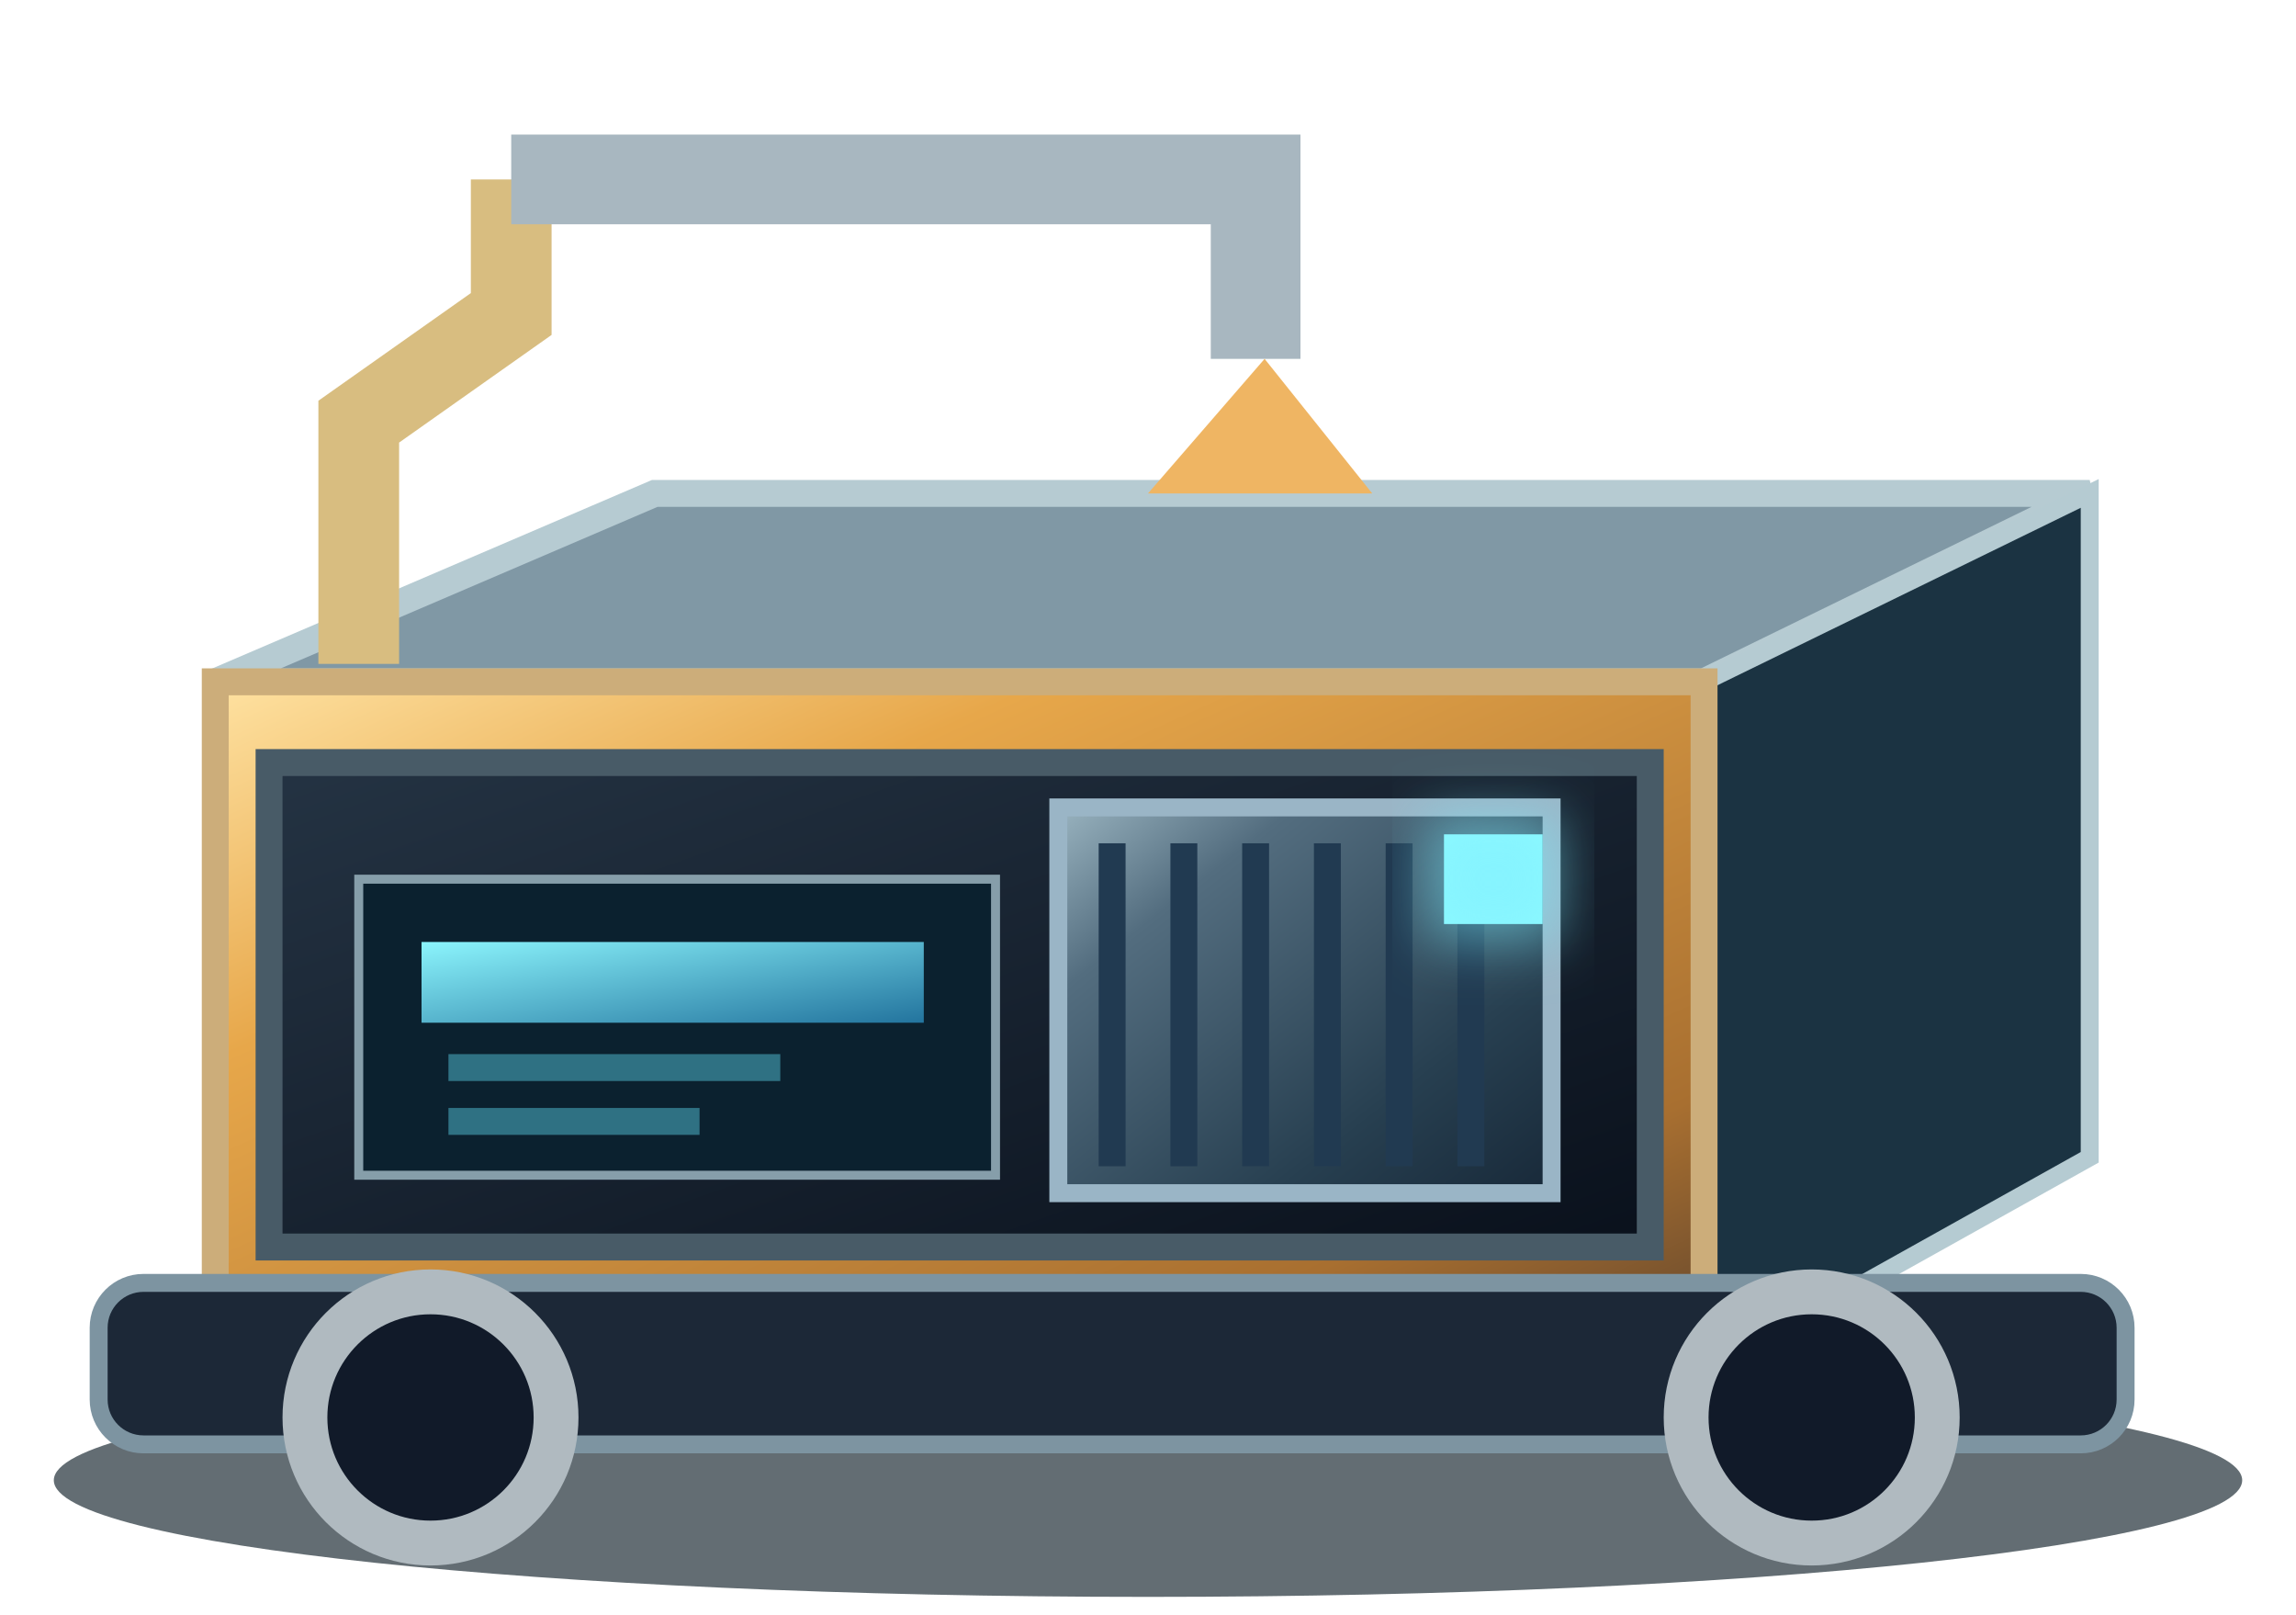
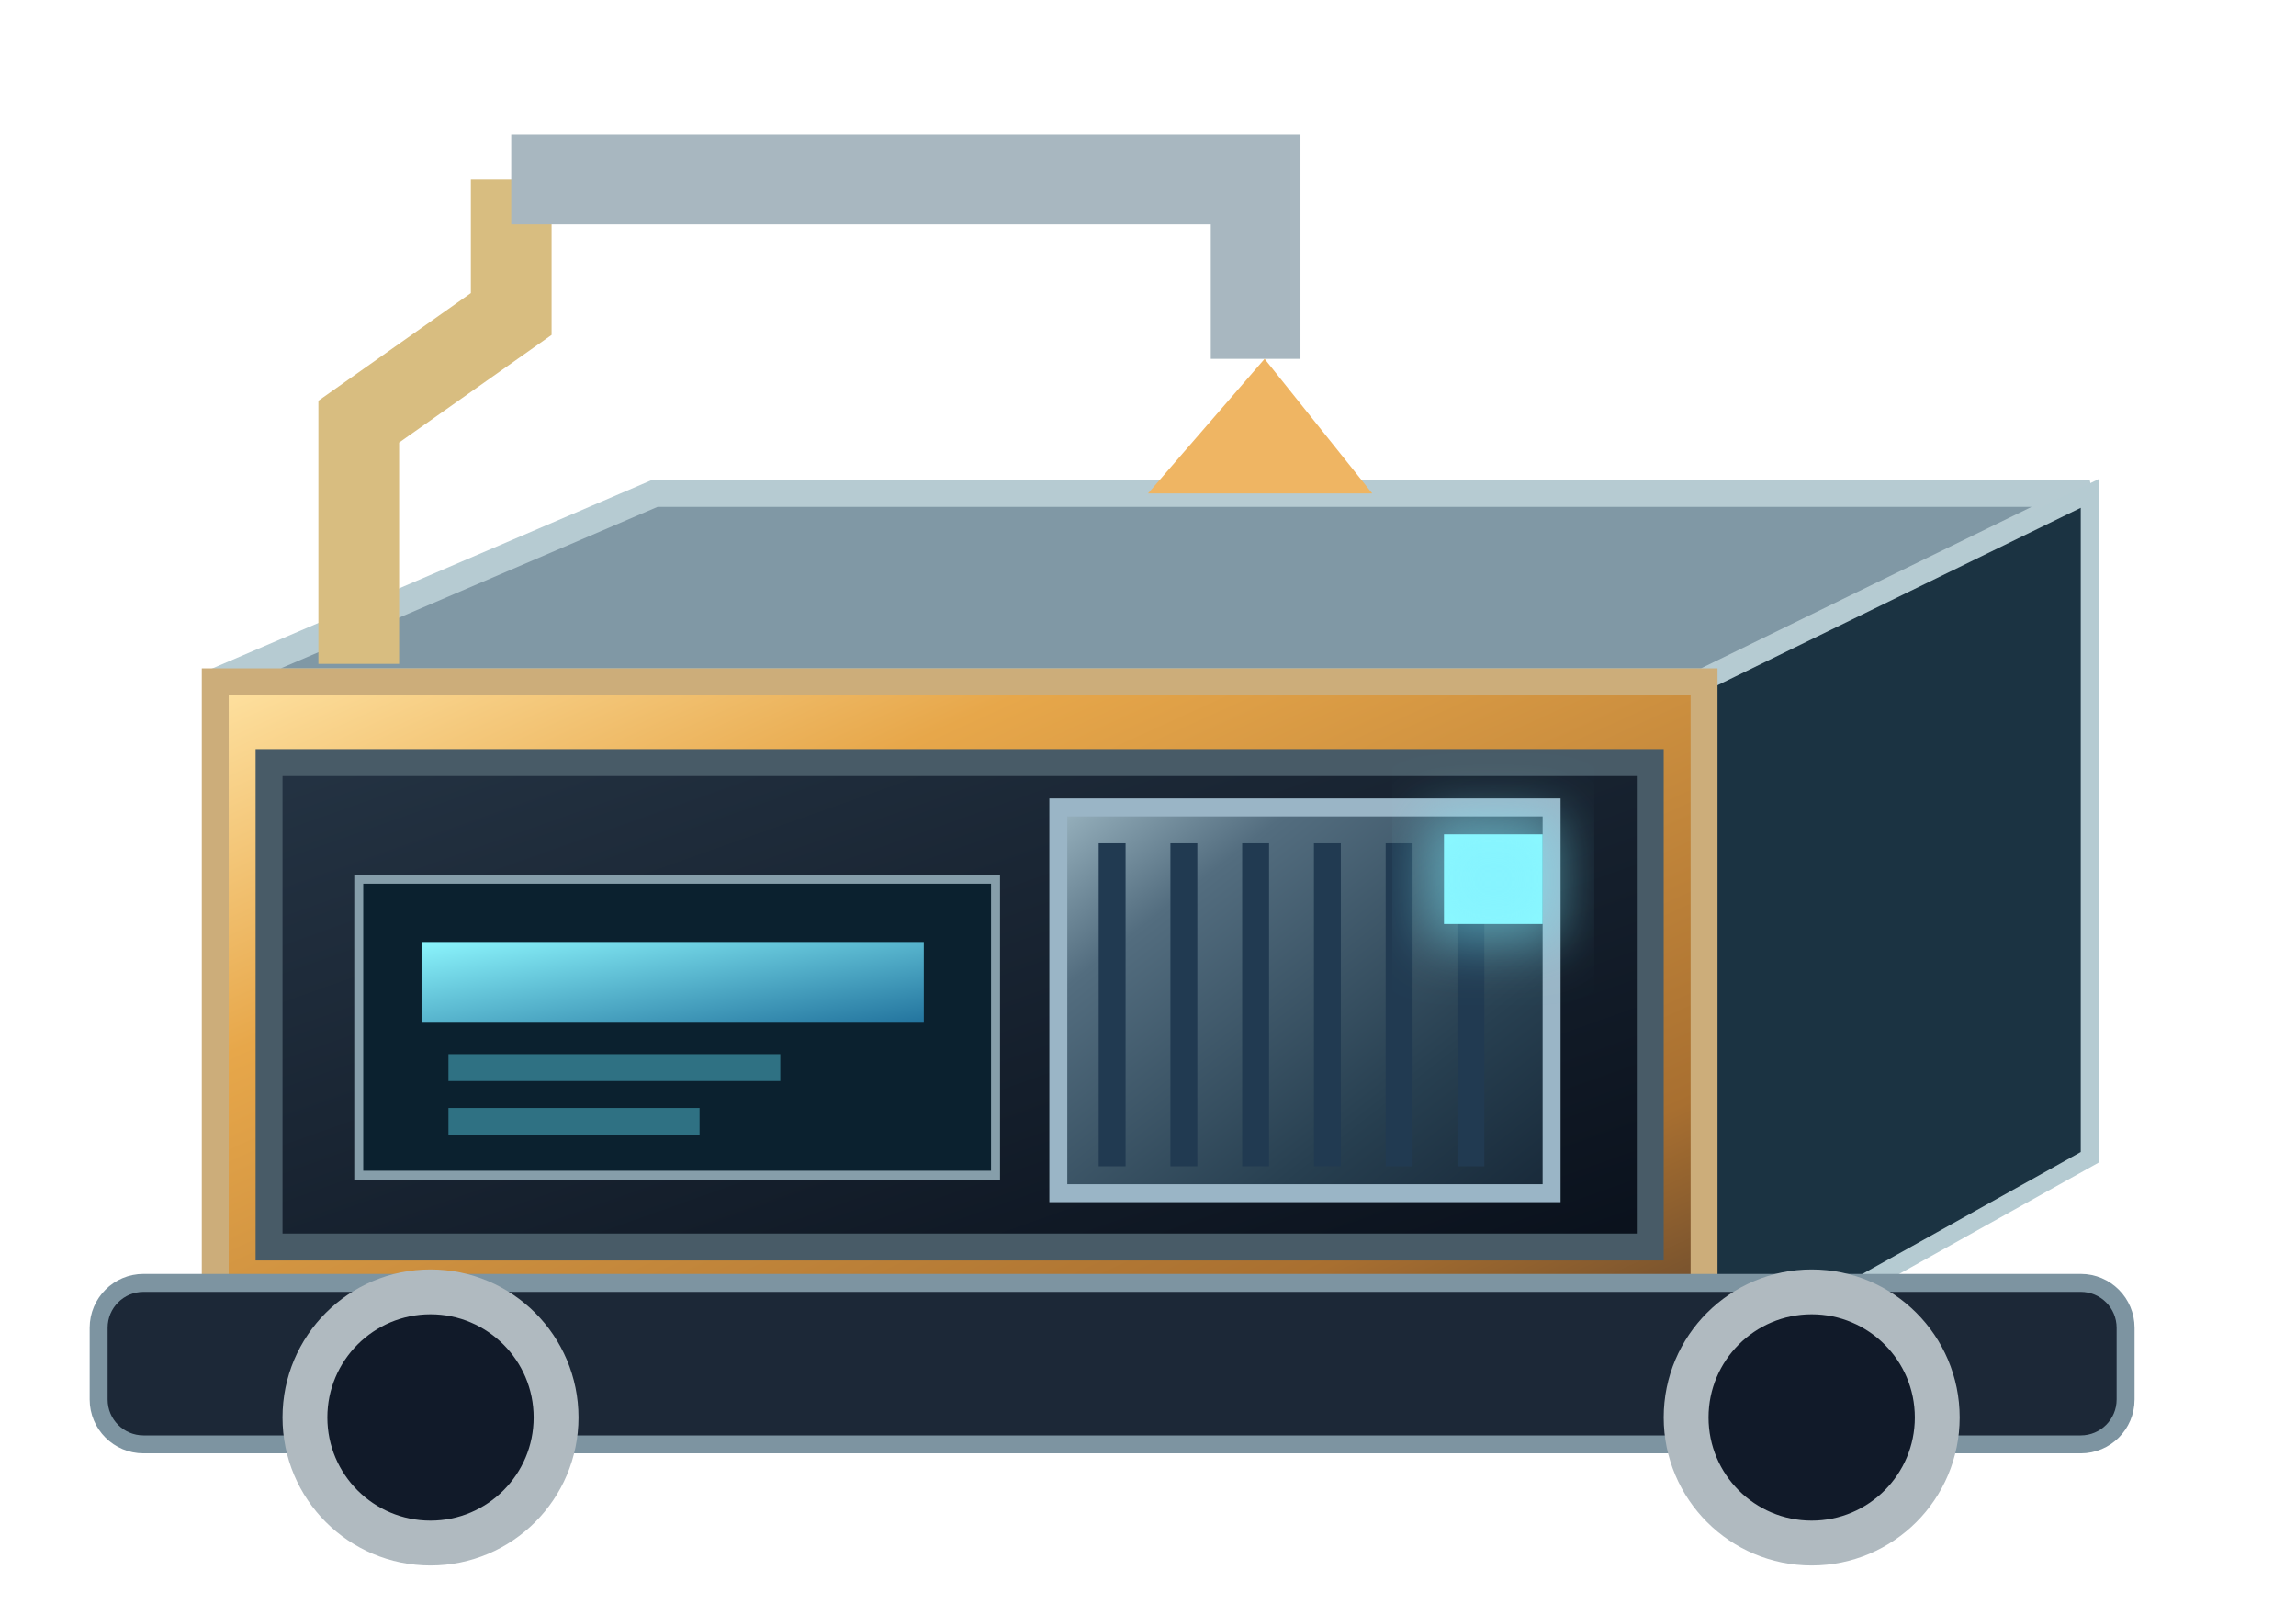
<svg xmlns="http://www.w3.org/2000/svg" width="256" height="180" viewBox="0 0 256 180">
  <defs>
    <linearGradient id="steel" x1="0" y1="0" x2="1" y2="1">
      <stop stop-color="#9ab4c0" />
      <stop offset=".24" stop-color="#536d7f" />
      <stop offset=".72" stop-color="#273f50" />
      <stop offset="1" stop-color="#182939" />
    </linearGradient>
    <linearGradient id="panel" x1="0" y1="0" x2="1" y2="1">
      <stop stop-color="#5a8296" />
      <stop offset=".2" stop-color="#304c60" />
      <stop offset=".85" stop-color="#182938" />
      <stop offset="1" stop-color="#10202e" />
    </linearGradient>
    <linearGradient id="yellow" x1="0" y1="0" x2="1" y2="1">
      <stop stop-color="#ffe3a3" />
      <stop offset=".28" stop-color="#e7a74a" />
      <stop offset=".8" stop-color="#a86f30" />
      <stop offset="1" stop-color="#5f442d" />
    </linearGradient>
    <linearGradient id="cyan" x1="0" y1="0" x2="1" y2="1">
      <stop stop-color="#8bf4fc" />
      <stop offset="1" stop-color="#23749e" />
    </linearGradient>
    <linearGradient id="dark" x1="0" y1="0" x2="1" y2="1">
      <stop stop-color="#243343" />
      <stop offset="1" stop-color="#0a111c" />
    </linearGradient>
    <filter id="glow" x="-25%" y="-50%" width="150%" height="200%">
      <feGaussianBlur stdDeviation="3" />
    </filter>
  </defs>
-   <ellipse cx="128" cy="165" rx="122" ry="13" fill="#00111a" opacity=".61" />
  <path d="M24 76 L190 76 L233 55 L73 55Z" fill="#8098a5" stroke="#b6cbd2" stroke-width="3" />
  <path d="M190 76 L233 55 V129 L190 153Z" fill="#1b3342" stroke="#b5cbd2" stroke-width="2" />
  <path d="M24 76 H190 V152 H24Z" fill="url(#yellow)" stroke="#ccad7a" stroke-width="3" />
  <path d="M30 85 h154 v54 H30Z" fill="url(#dark)" stroke="#485b67" stroke-width="3" />
  <path d="M40 98 H111 V131 H40Z" fill="#0b212f" stroke="#869eaa" />
  <rect x="47" y="105" width="56" height="9" fill="url(#cyan)" />
  <path d="M50 119 h37 M50 125 h28" stroke="#48abbf" stroke-width="3" opacity=".58" />
  <path d="M118 90 h55 v43 h-55Z" fill="url(#steel)" stroke="#9ab5c6" stroke-width="2" />
  <path d="M124 94 V130" stroke="#213a51" stroke-width="3" />
  <path d="M132 94 V130" stroke="#213a51" stroke-width="3" />
  <path d="M140 94 V130" stroke="#213a51" stroke-width="3" />
  <path d="M148 94 V130" stroke="#213a51" stroke-width="3" />
  <path d="M156 94 V130" stroke="#213a51" stroke-width="3" />
  <path d="M164 94 V130" stroke="#213a51" stroke-width="3" />
  <rect x="11" y="143" width="226" height="18" rx="5" fill="#1c2837" stroke="#7d94a1" stroke-width="2" />
  <circle cx="48" cy="158" r="14" fill="#111a29" stroke="#b0bac0" stroke-width="5" />
  <circle cx="202" cy="158" r="14" fill="#111a29" stroke="#b0bac0" stroke-width="5" />
  <path d="M40 74 V47 L57 35 V20" stroke="#d8bd80" stroke-width="9" fill="none" />
  <path d="M57 20 H140 V40" stroke="#a8b7c0" stroke-width="10" fill="none" />
  <path d="M141 40 l12 15 h-25Z" fill="#efb563" />
  <rect x="161" y="93" width="11" height="10" fill="#8ffaff" />
  <rect x="159" y="91" width="15" height="14" fill="#7defff" opacity=".5" filter="url(#glow)" />
</svg>
